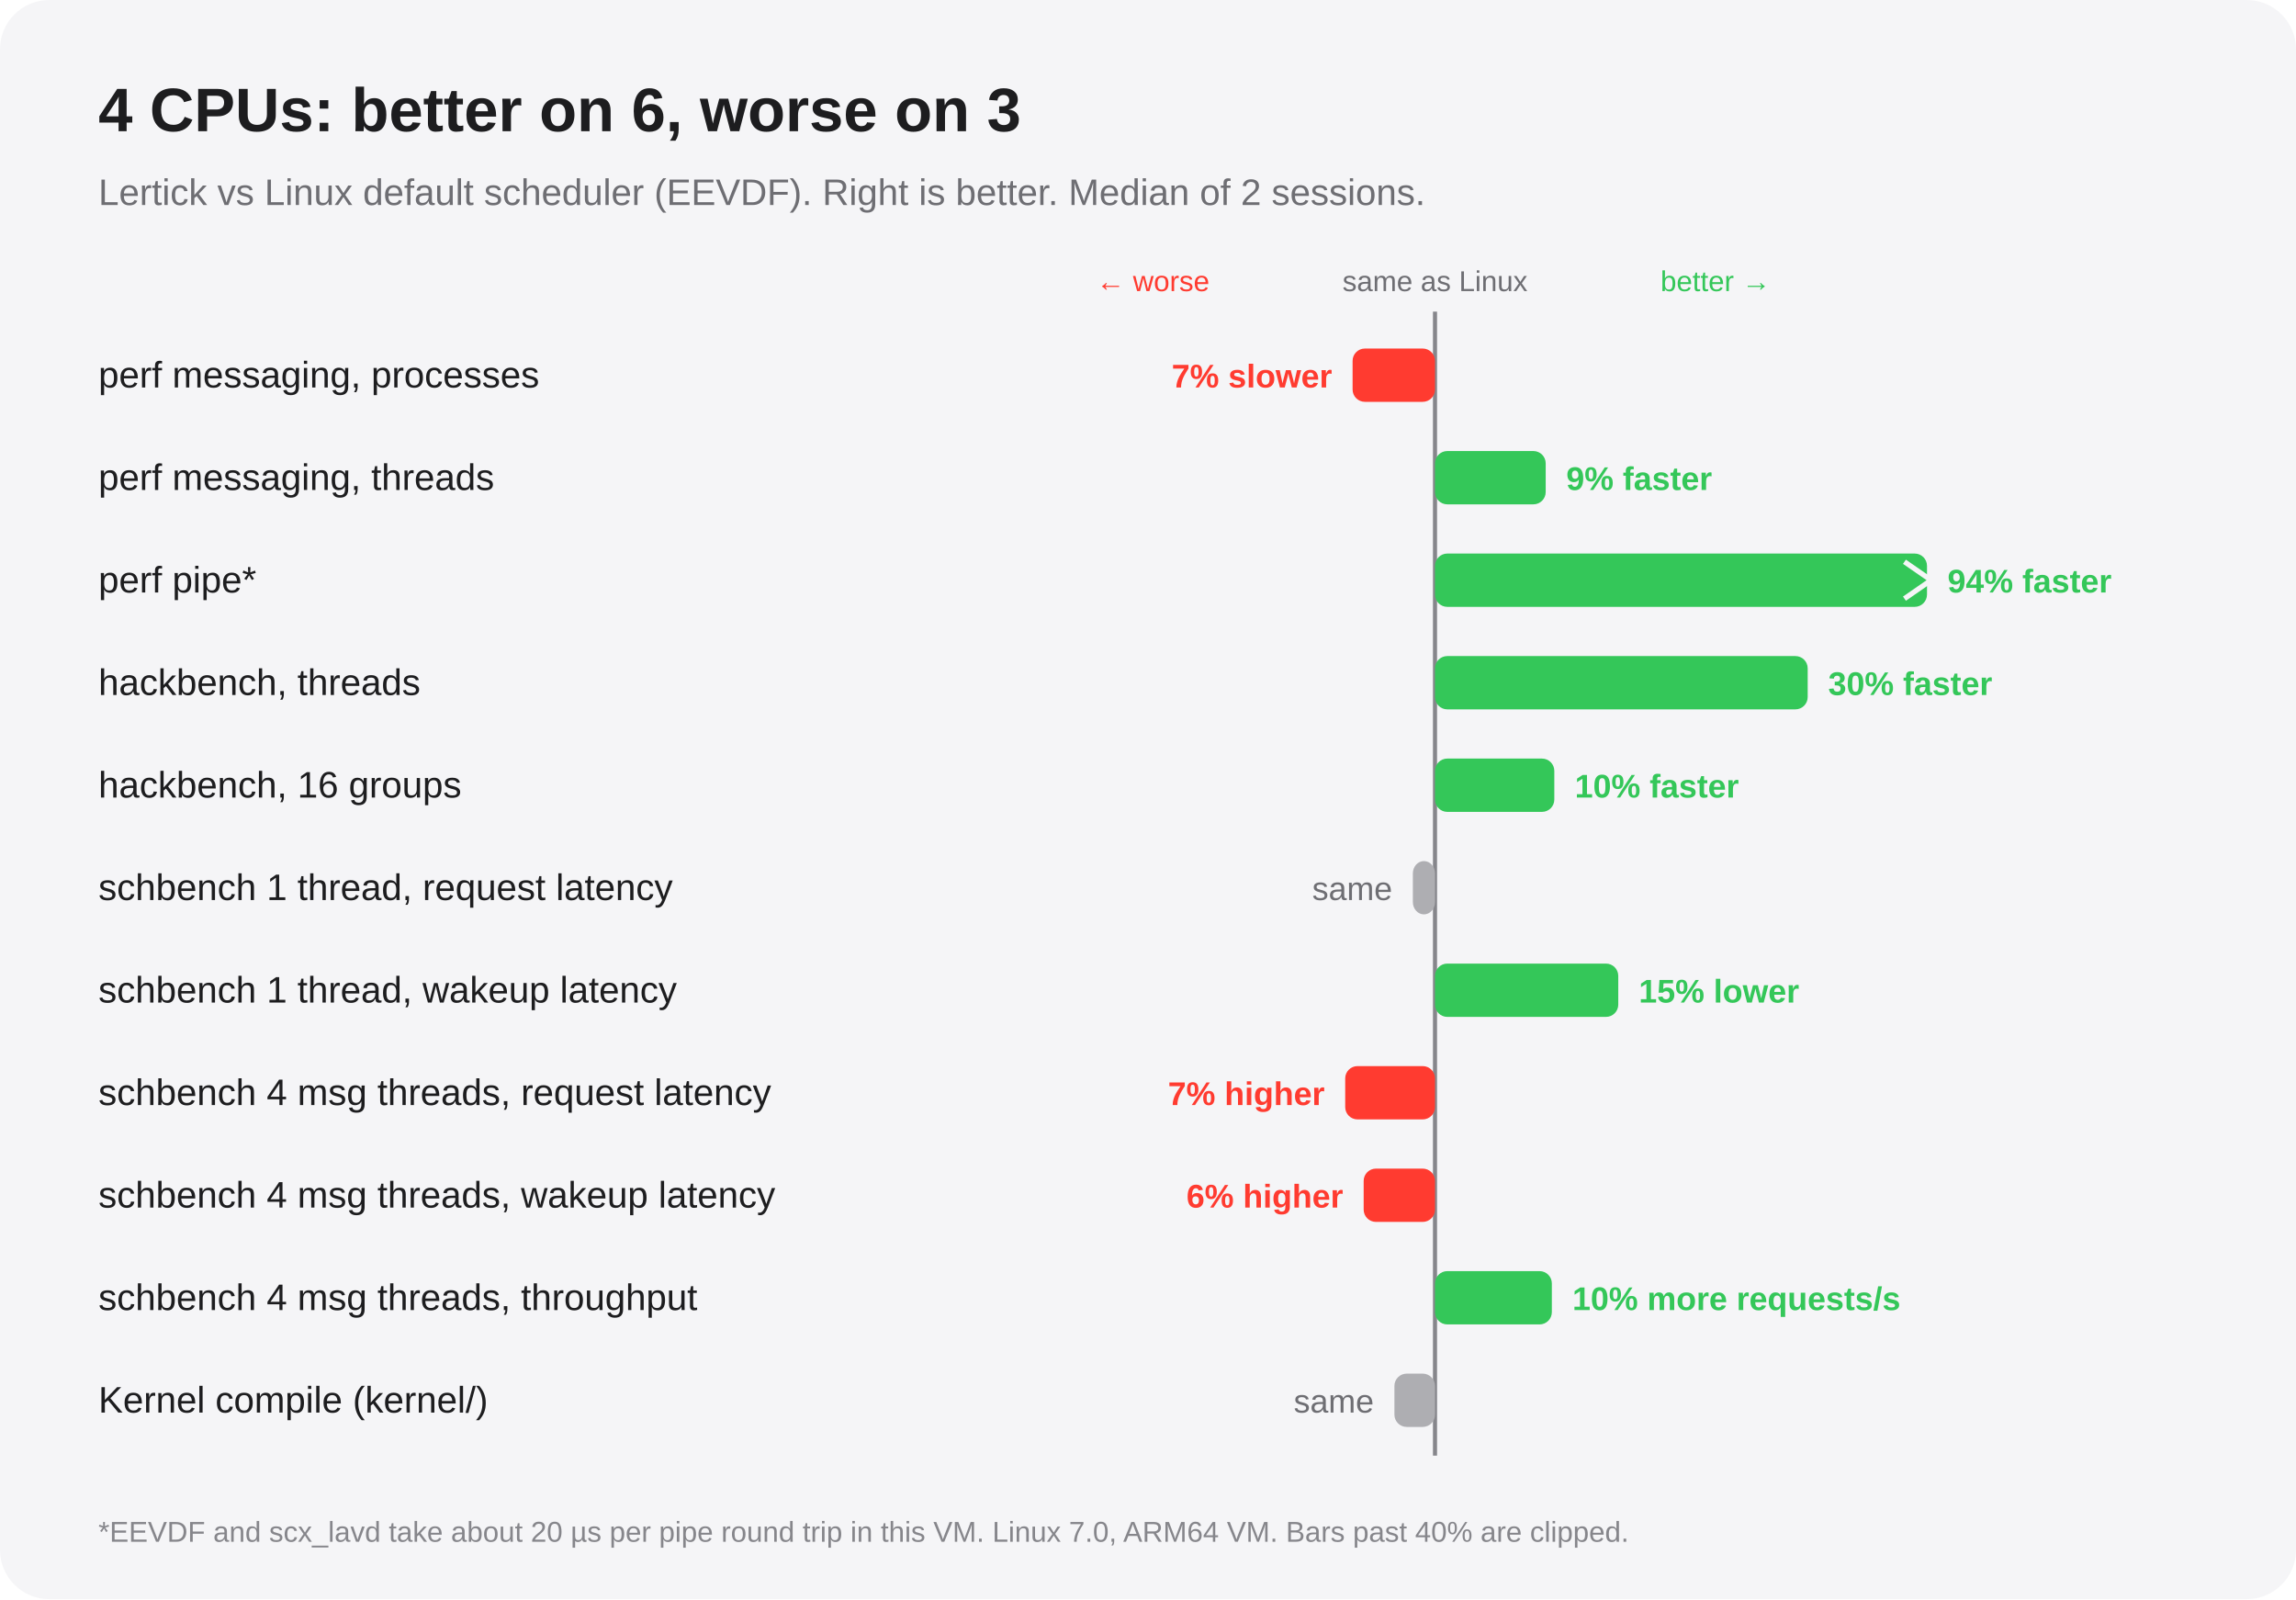
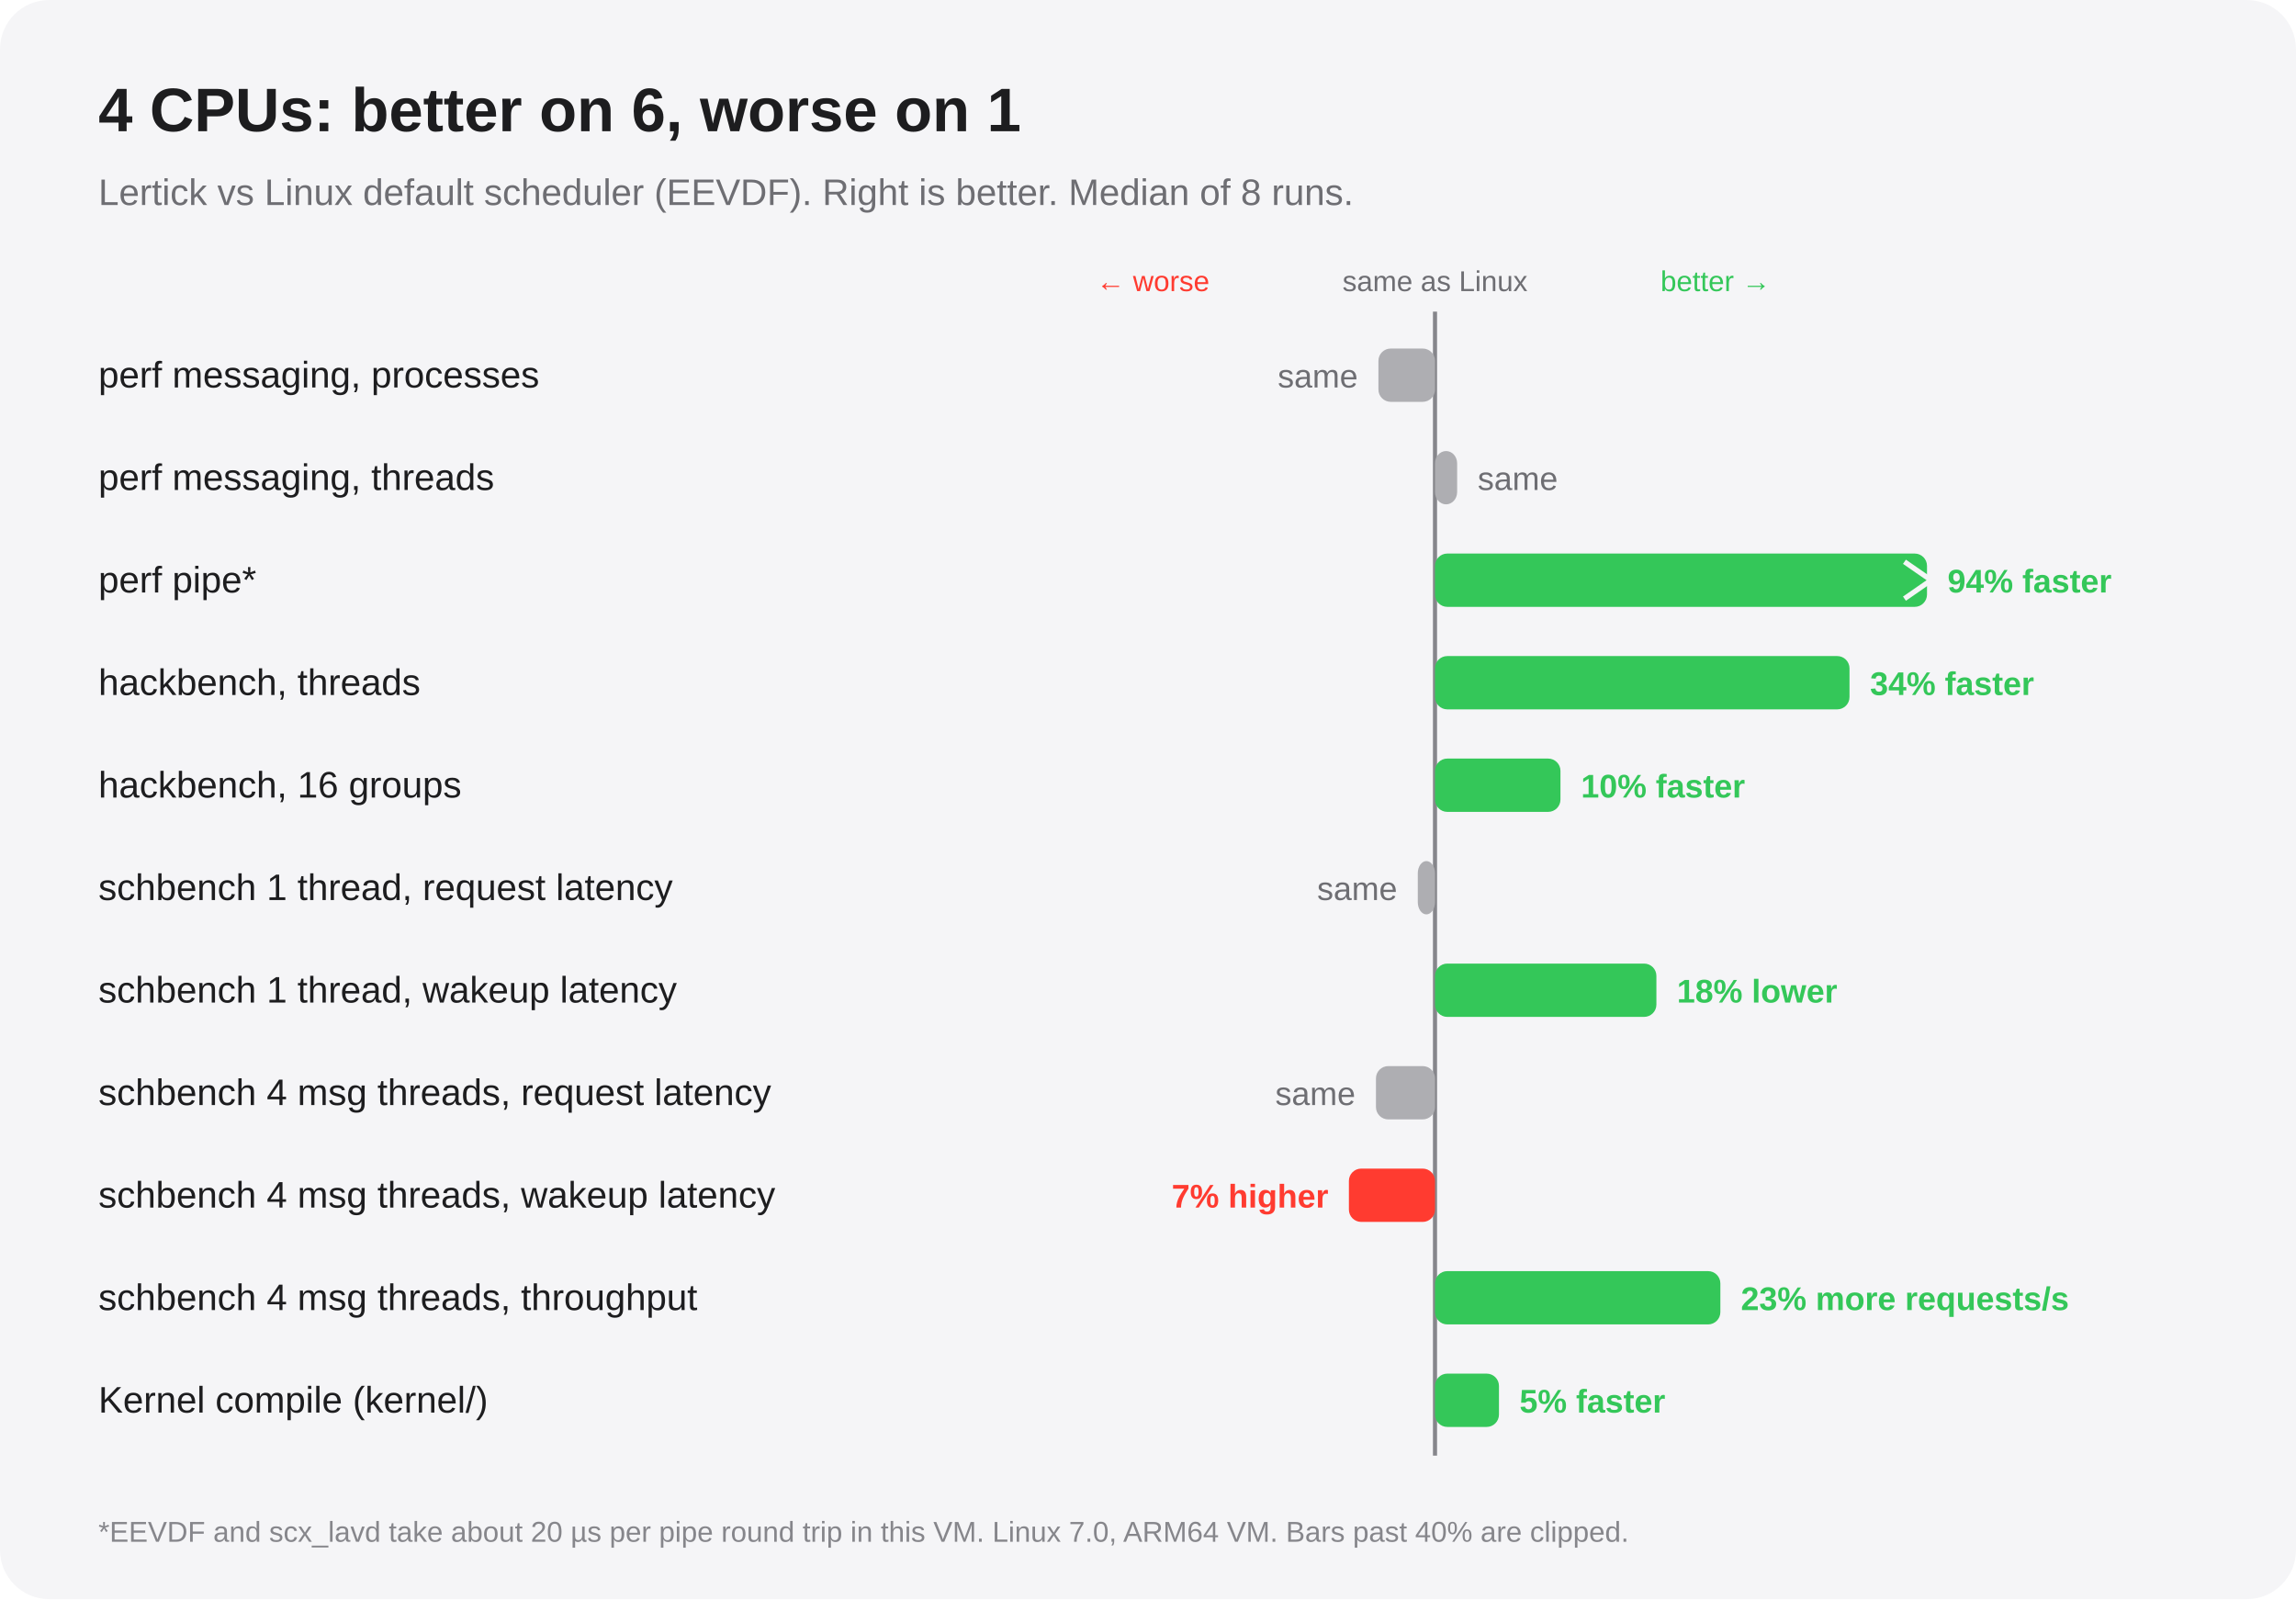
<svg xmlns="http://www.w3.org/2000/svg" width="1120" height="780" viewBox="0 0 1120 780" role="img" aria-labelledby="t d">
  <rect width="1120" height="780" rx="24" fill="#f5f5f7" />
-   <text x="48" y="64" font-family="-apple-system,BlinkMacSystemFont,SF Pro Display,Segoe UI,Arial,sans-serif" font-size="30" font-weight="700" fill="#1d1d1f">4 CPUs: better on 6, worse on 3</text>
-   <text x="48" y="100" font-family="-apple-system,BlinkMacSystemFont,SF Pro Display,Segoe UI,Arial,sans-serif" font-size="18" fill="#6e6e73">Lertick vs Linux default scheduler (EEVDF). Right is better. Median of 2 sessions.</text>
+   <text x="48" y="64" font-family="-apple-system,BlinkMacSystemFont,SF Pro Display,Segoe UI,Arial,sans-serif" font-size="30" font-weight="700" fill="#1d1d1f">4 CPUs: better on 6, worse on 1</text>
+   <text x="48" y="100" font-family="-apple-system,BlinkMacSystemFont,SF Pro Display,Segoe UI,Arial,sans-serif" font-size="18" fill="#6e6e73">Lertick vs Linux default scheduler (EEVDF). Right is better. Median of 8 runs.</text>
  <line x1="700" y1="152" x2="700" y2="710" stroke="#86868b" stroke-width="2" />
  <text x="700" y="142" text-anchor="middle" font-family="-apple-system,BlinkMacSystemFont,SF Pro Display,Segoe UI,Arial,sans-serif" font-size="14" fill="#6e6e73">same as Linux</text>
  <text x="590" y="142" text-anchor="end" font-family="-apple-system,BlinkMacSystemFont,SF Pro Display,Segoe UI,Arial,sans-serif" font-size="14" fill="#ff3b30">← worse</text>
  <text x="810" y="142" font-family="-apple-system,BlinkMacSystemFont,SF Pro Display,Segoe UI,Arial,sans-serif" font-size="14" fill="#34c759">better →</text>
  <text x="48" y="189" font-family="-apple-system,BlinkMacSystemFont,SF Pro Display,Segoe UI,Arial,sans-serif" font-size="18" fill="#1d1d1f">perf messaging, processes</text>
-   <rect x="659.8" y="170" width="40.2" height="26" rx="6" fill="#ff3b30" />
-   <text x="649.8" y="189" text-anchor="end" font-family="-apple-system,BlinkMacSystemFont,SF Pro Display,Segoe UI,Arial,sans-serif" font-size="16" font-weight="700" fill="#ff3b30">7% slower</text>
+   <rect x="672.4" y="170" width="27.6" height="26" rx="6" fill="#aeaeb2" />
+   <text x="662.4" y="189" text-anchor="end" font-family="-apple-system,BlinkMacSystemFont,SF Pro Display,Segoe UI,Arial,sans-serif" font-size="16" font-weight="400" fill="#6e6e73">same</text>
  <text x="48" y="239" font-family="-apple-system,BlinkMacSystemFont,SF Pro Display,Segoe UI,Arial,sans-serif" font-size="18" fill="#1d1d1f">perf messaging, threads</text>
-   <rect x="700.0" y="220" width="54.0" height="26" rx="6" fill="#34c759" />
-   <text x="764.0" y="239" font-family="-apple-system,BlinkMacSystemFont,SF Pro Display,Segoe UI,Arial,sans-serif" font-size="16" font-weight="700" fill="#34c759">9% faster</text>
+   <rect x="700.0" y="220" width="10.8" height="26" rx="6" fill="#aeaeb2" />
+   <text x="720.8" y="239" font-family="-apple-system,BlinkMacSystemFont,SF Pro Display,Segoe UI,Arial,sans-serif" font-size="16" font-weight="400" fill="#6e6e73">same</text>
  <text x="48" y="289" font-family="-apple-system,BlinkMacSystemFont,SF Pro Display,Segoe UI,Arial,sans-serif" font-size="18" fill="#1d1d1f">perf pipe*</text>
  <rect x="700.0" y="270" width="240.0" height="26" rx="6" fill="#34c759" />
  <path d="M929.0 274 L942.0 283.0 L929.0 292" fill="none" stroke="#f5f5f7" stroke-width="2.5" />
  <text x="950.0" y="289" font-family="-apple-system,BlinkMacSystemFont,SF Pro Display,Segoe UI,Arial,sans-serif" font-size="16" font-weight="700" fill="#34c759">94% faster</text>
  <text x="48" y="339" font-family="-apple-system,BlinkMacSystemFont,SF Pro Display,Segoe UI,Arial,sans-serif" font-size="18" fill="#1d1d1f">hackbench, threads</text>
-   <rect x="700.0" y="320" width="181.8" height="26" rx="6" fill="#34c759" />
-   <text x="891.8" y="339" font-family="-apple-system,BlinkMacSystemFont,SF Pro Display,Segoe UI,Arial,sans-serif" font-size="16" font-weight="700" fill="#34c759">30% faster</text>
+   <rect x="700.0" y="320" width="202.2" height="26" rx="6" fill="#34c759" />
+   <text x="912.2" y="339" font-family="-apple-system,BlinkMacSystemFont,SF Pro Display,Segoe UI,Arial,sans-serif" font-size="16" font-weight="700" fill="#34c759">34% faster</text>
  <text x="48" y="389" font-family="-apple-system,BlinkMacSystemFont,SF Pro Display,Segoe UI,Arial,sans-serif" font-size="18" fill="#1d1d1f">hackbench, 16 groups</text>
-   <rect x="700.0" y="370" width="58.2" height="26" rx="6" fill="#34c759" />
-   <text x="768.2" y="389" font-family="-apple-system,BlinkMacSystemFont,SF Pro Display,Segoe UI,Arial,sans-serif" font-size="16" font-weight="700" fill="#34c759">10% faster</text>
+   <rect x="700.0" y="370" width="61.2" height="26" rx="6" fill="#34c759" />
+   <text x="771.2" y="389" font-family="-apple-system,BlinkMacSystemFont,SF Pro Display,Segoe UI,Arial,sans-serif" font-size="16" font-weight="700" fill="#34c759">10% faster</text>
  <text x="48" y="439" font-family="-apple-system,BlinkMacSystemFont,SF Pro Display,Segoe UI,Arial,sans-serif" font-size="18" fill="#1d1d1f">schbench 1 thread, request latency</text>
-   <rect x="689.2" y="420" width="10.8" height="26" rx="6" fill="#aeaeb2" />
-   <text x="679.2" y="439" text-anchor="end" font-family="-apple-system,BlinkMacSystemFont,SF Pro Display,Segoe UI,Arial,sans-serif" font-size="16" font-weight="400" fill="#6e6e73">same</text>
+   <rect x="691.6" y="420" width="8.4" height="26" rx="6" fill="#aeaeb2" />
+   <text x="681.6" y="439" text-anchor="end" font-family="-apple-system,BlinkMacSystemFont,SF Pro Display,Segoe UI,Arial,sans-serif" font-size="16" font-weight="400" fill="#6e6e73">same</text>
  <text x="48" y="489" font-family="-apple-system,BlinkMacSystemFont,SF Pro Display,Segoe UI,Arial,sans-serif" font-size="18" fill="#1d1d1f">schbench 1 thread, wakeup latency</text>
-   <rect x="700.0" y="470" width="89.4" height="26" rx="6" fill="#34c759" />
-   <text x="799.4" y="489" font-family="-apple-system,BlinkMacSystemFont,SF Pro Display,Segoe UI,Arial,sans-serif" font-size="16" font-weight="700" fill="#34c759">15% lower</text>
+   <rect x="700.0" y="470" width="108.0" height="26" rx="6" fill="#34c759" />
+   <text x="818.0" y="489" font-family="-apple-system,BlinkMacSystemFont,SF Pro Display,Segoe UI,Arial,sans-serif" font-size="16" font-weight="700" fill="#34c759">18% lower</text>
  <text x="48" y="539" font-family="-apple-system,BlinkMacSystemFont,SF Pro Display,Segoe UI,Arial,sans-serif" font-size="18" fill="#1d1d1f">schbench 4 msg threads, request latency</text>
-   <rect x="656.2" y="520" width="43.8" height="26" rx="6" fill="#ff3b30" />
-   <text x="646.2" y="539" text-anchor="end" font-family="-apple-system,BlinkMacSystemFont,SF Pro Display,Segoe UI,Arial,sans-serif" font-size="16" font-weight="700" fill="#ff3b30">7% higher</text>
+   <rect x="671.2" y="520" width="28.8" height="26" rx="6" fill="#aeaeb2" />
+   <text x="661.2" y="539" text-anchor="end" font-family="-apple-system,BlinkMacSystemFont,SF Pro Display,Segoe UI,Arial,sans-serif" font-size="16" font-weight="400" fill="#6e6e73">same</text>
  <text x="48" y="589" font-family="-apple-system,BlinkMacSystemFont,SF Pro Display,Segoe UI,Arial,sans-serif" font-size="18" fill="#1d1d1f">schbench 4 msg threads, wakeup latency</text>
-   <rect x="665.2" y="570" width="34.8" height="26" rx="6" fill="#ff3b30" />
-   <text x="655.2" y="589" text-anchor="end" font-family="-apple-system,BlinkMacSystemFont,SF Pro Display,Segoe UI,Arial,sans-serif" font-size="16" font-weight="700" fill="#ff3b30">6% higher</text>
+   <rect x="658.0" y="570" width="42.0" height="26" rx="6" fill="#ff3b30" />
+   <text x="648.0" y="589" text-anchor="end" font-family="-apple-system,BlinkMacSystemFont,SF Pro Display,Segoe UI,Arial,sans-serif" font-size="16" font-weight="700" fill="#ff3b30">7% higher</text>
  <text x="48" y="639" font-family="-apple-system,BlinkMacSystemFont,SF Pro Display,Segoe UI,Arial,sans-serif" font-size="18" fill="#1d1d1f">schbench 4 msg threads, throughput</text>
-   <rect x="700.0" y="620" width="57.0" height="26" rx="6" fill="#34c759" />
-   <text x="767.0" y="639" font-family="-apple-system,BlinkMacSystemFont,SF Pro Display,Segoe UI,Arial,sans-serif" font-size="16" font-weight="700" fill="#34c759">10% more requests/s</text>
+   <rect x="700.0" y="620" width="139.2" height="26" rx="6" fill="#34c759" />
+   <text x="849.2" y="639" font-family="-apple-system,BlinkMacSystemFont,SF Pro Display,Segoe UI,Arial,sans-serif" font-size="16" font-weight="700" fill="#34c759">23% more requests/s</text>
  <text x="48" y="689" font-family="-apple-system,BlinkMacSystemFont,SF Pro Display,Segoe UI,Arial,sans-serif" font-size="18" fill="#1d1d1f">Kernel compile (kernel/)</text>
-   <rect x="680.2" y="670" width="19.8" height="26" rx="6" fill="#aeaeb2" />
-   <text x="670.2" y="689" text-anchor="end" font-family="-apple-system,BlinkMacSystemFont,SF Pro Display,Segoe UI,Arial,sans-serif" font-size="16" font-weight="400" fill="#6e6e73">same</text>
+   <rect x="700.0" y="670" width="31.2" height="26" rx="6" fill="#34c759" />
+   <text x="741.2" y="689" font-family="-apple-system,BlinkMacSystemFont,SF Pro Display,Segoe UI,Arial,sans-serif" font-size="16" font-weight="700" fill="#34c759">5% faster</text>
  <text x="48" y="752" font-family="-apple-system,BlinkMacSystemFont,SF Pro Display,Segoe UI,Arial,sans-serif" font-size="14" fill="#86868b">*EEVDF and scx_lavd take about 20 µs per pipe round trip in this VM. Linux 7.0, ARM64 VM. Bars past 40% are clipped.</text>
</svg>
